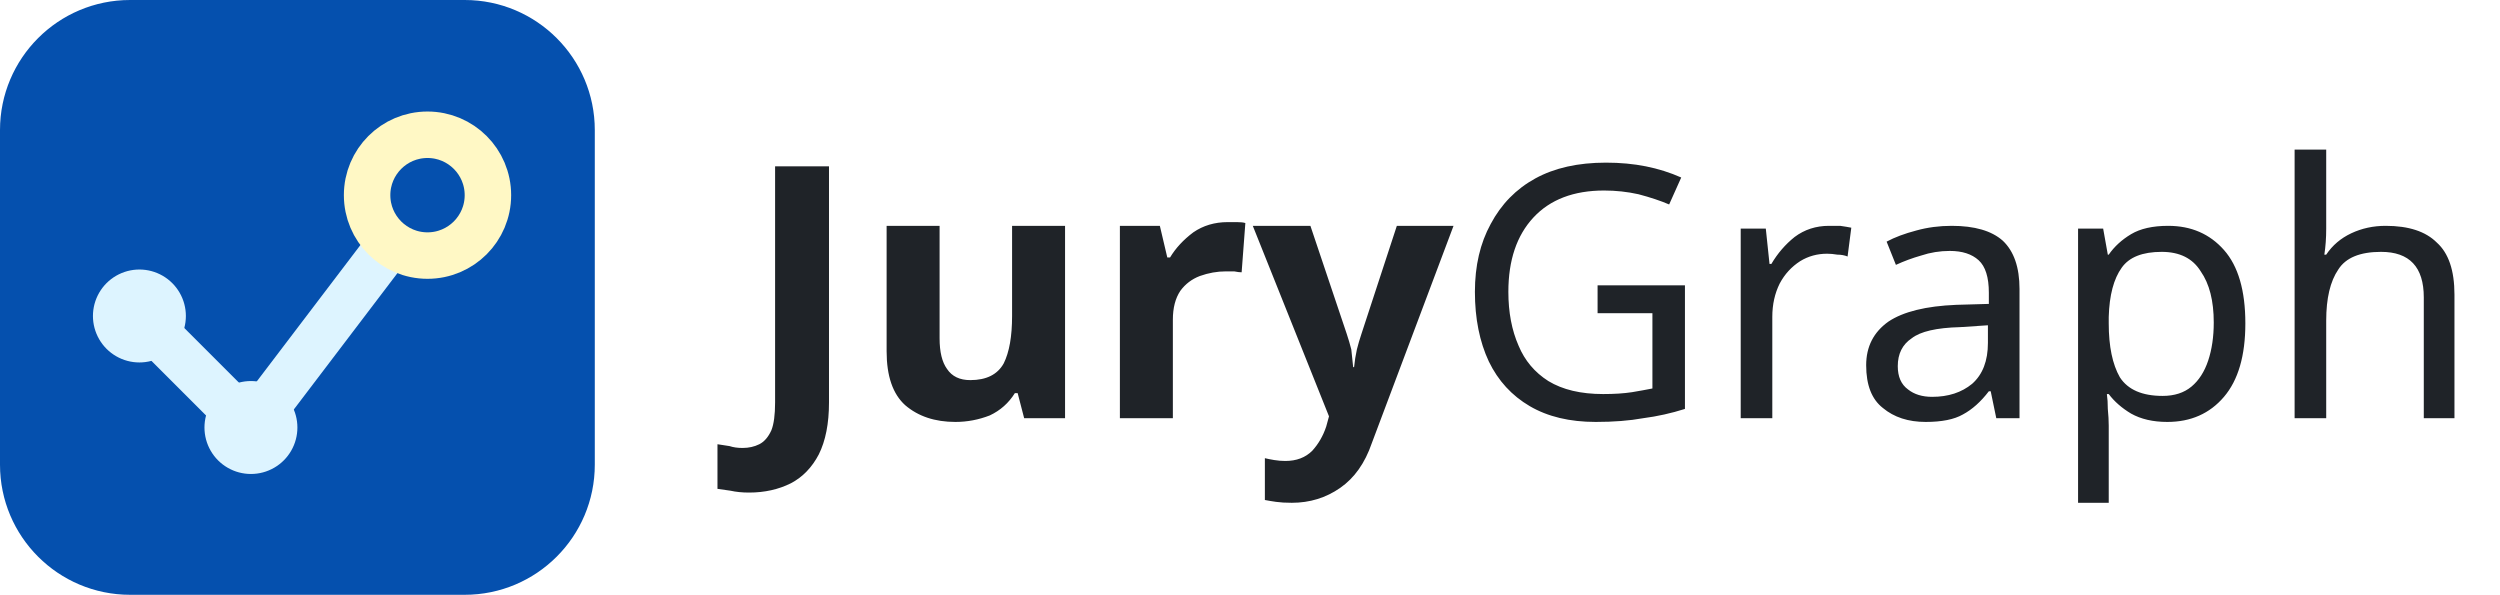
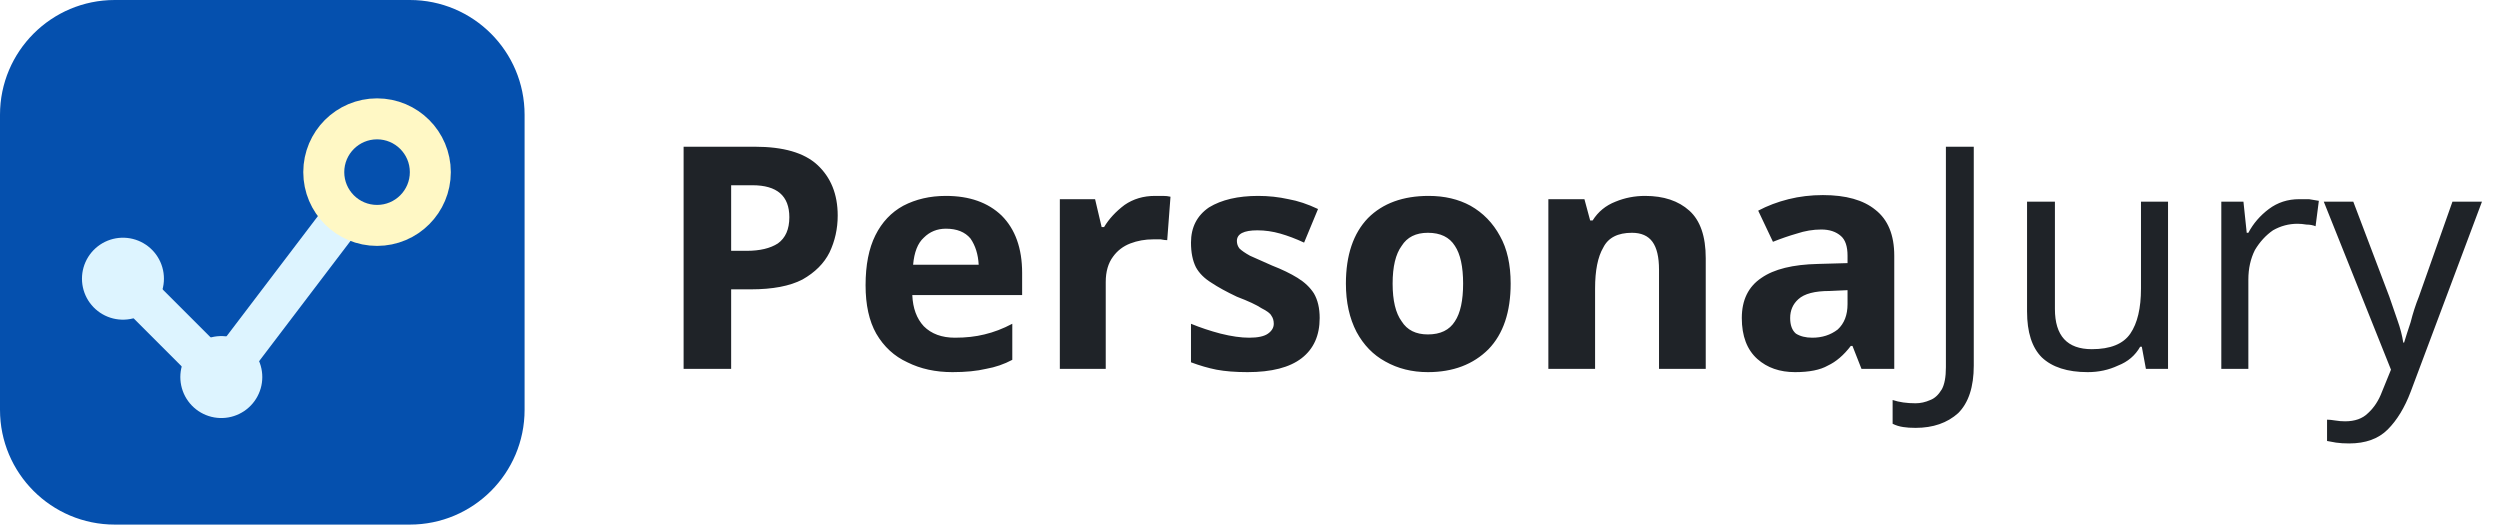
- <svg xmlns="http://www.w3.org/2000/svg" viewBox="0 0 269 64" role="img" aria-labelledby="t">
+ <svg xmlns="http://www.w3.org/2000/svg" viewBox="0 0 305 64" role="img" aria-labelledby="t">
  <rect width="64" height="64" rx="14" fill="#0550ae" />
  <path d="M15 34l12 12 19-25" fill="none" stroke="#ddf4ff" stroke-width="5" stroke-linecap="round" stroke-linejoin="round" />
  <path d="M15 34h0M27 46h0" stroke="#ddf4ff" stroke-width="10" stroke-linecap="round" />
  <circle cx="46" cy="21" r="6.5" fill="#0550ae" stroke="#fff8c5" stroke-width="5" />
-   <path d="M80.6 53Q79.5 53 78.6 52.8Q77.8 52.7 77.2 52.6V47.8Q77.8 47.9 78.5 48Q79.1 48.2 79.9 48.2Q80.9 48.2 81.7 47.8Q82.5 47.4 83 46.3Q83.4 45.3 83.4 43.3V17.9H89.2V43.3Q89.2 46.7 88.1 48.9Q87 51 85.1 52Q83.1 53 80.6 53ZM114.6 24.3V45H110.2L109.5 42.3H109.2Q108.2 43.9 106.5 44.7Q104.7 45.4 102.8 45.4Q99.5 45.4 97.4 43.6Q95.4 41.8 95.4 37.8V24.3H101.1V36.4Q101.1 38.6 101.9 39.7Q102.7 40.9 104.4 40.9Q107 40.9 108 39.1Q108.9 37.3 108.9 34V24.3ZM132.1 23.9Q132.5 23.9 133.1 23.9Q133.7 23.9 134 24L133.6 29.3Q133.3 29.3 132.8 29.2Q132.3 29.2 131.9 29.2Q130.5 29.2 129.1 29.7Q127.8 30.2 127 31.3Q126.2 32.5 126.2 34.4V45H120.5V24.3H124.8L125.6 27.7H125.9Q126.8 26.2 128.4 25Q130 23.9 132.1 23.9ZM134.8 24.3H141L144.9 35.9Q145.2 36.8 145.4 37.6Q145.5 38.5 145.6 39.5H145.7Q145.8 38.5 146 37.6Q146.2 36.8 146.5 35.9L150.3 24.3H156.4L147.6 47.7Q146.5 50.9 144.2 52.5Q141.9 54.1 139 54.1Q138 54.1 137.3 54Q136.6 53.9 136.1 53.8V49.3Q136.5 49.4 137.1 49.5Q137.7 49.6 138.3 49.6Q140.1 49.6 141.2 48.5Q142.2 47.4 142.7 45.9L143 44.8ZM171.9 30.7H181.3V44Q179.1 44.7 176.8 45Q174.6 45.4 171.7 45.4Q167.5 45.4 164.6 43.7Q161.7 42 160.2 38.9Q158.7 35.7 158.7 31.4Q158.7 27.2 160.4 24.1Q162.1 20.9 165.2 19.2Q168.3 17.5 172.8 17.5Q175.1 17.5 177.1 17.9Q179.1 18.3 180.9 19.1L179.6 22Q178.2 21.4 176.3 20.9Q174.5 20.5 172.6 20.5Q167.7 20.5 165 23.4Q162.3 26.3 162.3 31.4Q162.3 34.7 163.4 37.2Q164.4 39.6 166.6 41Q168.9 42.4 172.5 42.4Q174.3 42.4 175.6 42.2Q176.8 42 177.8 41.8V33.7H171.9ZM196.8 24.3Q197.4 24.3 198 24.3Q198.7 24.4 199.2 24.5L198.8 27.6Q198.3 27.4 197.7 27.4Q197.1 27.3 196.6 27.3Q195 27.3 193.7 28.1Q192.3 29 191.5 30.5Q190.7 32.1 190.7 34.1V45H187.3V24.6H190L190.4 28.4H190.6Q191.6 26.7 193.1 25.5Q194.7 24.3 196.8 24.3ZM210 24.3Q213.7 24.3 215.5 25.9Q217.3 27.6 217.3 31.1V45H214.8L214.2 42.1H214Q212.7 43.8 211.2 44.6Q209.8 45.4 207.2 45.4Q204.4 45.4 202.6 43.9Q200.8 42.5 200.8 39.3Q200.8 36.3 203.2 34.6Q205.6 33 210.5 32.8L214 32.7V31.5Q214 29 212.9 28Q211.8 27 209.8 27Q208.2 27 206.7 27.5Q205.3 27.9 204 28.5L203 26Q204.3 25.3 206.2 24.8Q208 24.3 210 24.3ZM210.9 35.2Q207.1 35.3 205.7 36.4Q204.2 37.4 204.2 39.4Q204.2 41.1 205.3 41.9Q206.3 42.7 207.9 42.7Q210.5 42.7 212.2 41.3Q213.9 39.8 213.9 36.9V35ZM233.3 24.3Q237 24.3 239.3 26.9Q241.6 29.5 241.6 34.8Q241.6 40 239.3 42.7Q237 45.4 233.2 45.4Q230.9 45.4 229.3 44.5Q227.8 43.6 226.9 42.4H226.7Q226.8 43.1 226.8 44Q226.9 45 226.9 45.8V54.1H223.6V24.6H226.3L226.8 27.4H226.9Q227.8 26.1 229.3 25.2Q230.8 24.3 233.3 24.3ZM232.6 27.1Q229.5 27.1 228.3 28.8Q227 30.6 226.9 34.1V34.8Q226.9 38.5 228.1 40.6Q229.4 42.6 232.7 42.6Q234.6 42.6 235.8 41.6Q237 40.6 237.6 38.8Q238.2 37 238.2 34.7Q238.2 31.2 236.8 29.2Q235.5 27.1 232.6 27.1ZM250.3 24.6Q250.3 26.1 250.1 27.4H250.3Q251.3 25.9 253 25.1Q254.7 24.3 256.7 24.3Q260.4 24.3 262.2 26.1Q264.1 27.8 264.1 31.7V45H260.8V32Q260.8 27.1 256.2 27.1Q252.8 27.1 251.6 29Q250.3 30.9 250.3 34.5V45H246.9V16.1H250.3Z" fill="#1f2328" />
+   <path d="M92.1 17.9Q97.3 17.9 99.7 20.1Q102.2 22.4 102.2 26.3Q102.2 28.7 101.2 30.8Q100.2 32.8 97.9 34.1Q95.6 35.3 91.6 35.3H89.2V45H83.4V17.9ZM91.8 22.6H89.2V30.6H91.1Q93.5 30.6 94.9 29.7Q96.3 28.7 96.3 26.5Q96.3 22.6 91.8 22.6ZM115.4 23.9Q119.7 23.9 122.2 26.3Q124.7 28.8 124.7 33.3V36H111.3Q111.4 38.4 112.7 39.8Q114.1 41.2 116.5 41.2Q118.5 41.2 120.1 40.8Q121.8 40.4 123.5 39.5V43.9Q122 44.7 120.3 45Q118.6 45.4 116.2 45.4Q113.1 45.4 110.7 44.2Q108.3 43.1 106.9 40.7Q105.6 38.4 105.6 34.8Q105.6 31.1 106.8 28.7Q108 26.3 110.2 25.1Q112.5 23.9 115.4 23.9ZM115.4 27.9Q113.8 27.9 112.7 29Q111.6 30 111.4 32.3H119.4Q119.3 30.4 118.4 29.1Q117.4 27.9 115.4 27.9ZM140.9 23.9Q141.3 23.9 141.9 23.9Q142.4 23.9 142.8 24L142.4 29.3Q142.1 29.3 141.6 29.2Q141.1 29.2 140.7 29.2Q139.2 29.2 137.9 29.7Q136.6 30.2 135.8 31.3Q134.9 32.5 134.9 34.4V45H129.3V24.3H133.6L134.4 27.7H134.7Q135.6 26.2 137.2 25Q138.8 23.9 140.9 23.9ZM161 38.8Q161 42 158.8 43.7Q156.6 45.4 152.2 45.4Q150 45.4 148.4 45.1Q146.9 44.8 145.3 44.2V39.5Q147 40.2 148.9 40.7Q150.9 41.2 152.4 41.2Q154 41.2 154.7 40.7Q155.4 40.2 155.4 39.5Q155.4 38.9 155.1 38.5Q154.9 38.1 153.9 37.6Q153 37 150.9 36.2Q149 35.3 147.8 34.5Q146.5 33.7 145.9 32.6Q145.3 31.4 145.3 29.6Q145.3 26.8 147.5 25.3Q149.8 23.9 153.5 23.9Q155.4 23.9 157.2 24.3Q158.9 24.6 160.8 25.5L159.1 29.6Q157.6 28.9 156.2 28.5Q154.8 28.1 153.4 28.1Q150.9 28.1 150.9 29.4Q150.9 29.9 151.2 30.3Q151.6 30.7 152.5 31.2Q153.4 31.6 155.2 32.4Q157 33.1 158.3 33.9Q159.6 34.7 160.3 35.8Q161 37 161 38.8ZM184.3 34.6Q184.3 39.8 181.6 42.6Q178.8 45.4 174.2 45.4Q171.3 45.4 169 44.1Q166.8 42.9 165.5 40.5Q164.2 38 164.2 34.6Q164.2 29.4 166.9 26.6Q169.6 23.9 174.3 23.9Q177.2 23.9 179.4 25.1Q181.7 26.4 183 28.8Q184.3 31.1 184.3 34.6ZM169.9 34.6Q169.9 37.7 171 39.2Q172 40.8 174.2 40.8Q176.5 40.8 177.5 39.2Q178.5 37.7 178.5 34.6Q178.5 31.5 177.5 30Q176.5 28.4 174.2 28.4Q172 28.4 171 30Q169.9 31.5 169.9 34.6ZM200.7 23.9Q204.1 23.9 206.1 25.7Q208.1 27.5 208.1 31.5V45H202.4V32.9Q202.4 30.6 201.6 29.5Q200.8 28.4 199.1 28.4Q196.5 28.4 195.6 30.2Q194.6 31.9 194.6 35.2V45H188.9V24.3H193.3L194 26.9H194.3Q195.3 25.3 197.1 24.6Q198.8 23.9 200.7 23.9ZM222.4 23.8Q226.6 23.8 228.8 25.6Q231.1 27.4 231.1 31.2V45H227.1L226 42.2H225.8Q224.5 43.9 223 44.6Q221.6 45.4 219 45.4Q216.2 45.4 214.4 43.8Q212.5 42.1 212.5 38.8Q212.5 35.5 214.9 33.9Q217.2 32.3 221.8 32.2L225.4 32.1V31.2Q225.4 29.5 224.6 28.8Q223.7 28 222.2 28Q220.7 28 219.2 28.5Q217.8 28.9 216.3 29.5L214.5 25.7Q216.2 24.8 218.2 24.3Q220.2 23.8 222.4 23.8ZM223.2 35.5Q220.5 35.5 219.4 36.5Q218.4 37.4 218.4 38.8Q218.4 40.1 219.1 40.7Q219.9 41.2 221.1 41.2Q222.9 41.2 224.2 40.2Q225.4 39.1 225.4 37.1V35.4ZM233.7 52.2Q232.8 52.2 232.2 52.1Q231.5 52 230.9 51.7V48.8Q231.5 49 232.2 49.1Q232.9 49.2 233.7 49.2Q234.6 49.2 235.5 48.8Q236.3 48.5 236.9 47.5Q237.4 46.6 237.4 44.8V17.9H240.8V44.6Q240.8 48.5 238.9 50.4Q236.9 52.2 233.7 52.2ZM264.5 24.6V45H261.8L261.3 42.3H261.1Q260.2 43.9 258.4 44.6Q256.7 45.4 254.7 45.4Q251 45.4 249.1 43.6Q247.3 41.8 247.3 38V24.6H250.7V37.7Q250.7 42.6 255.2 42.6Q258.6 42.6 259.9 40.7Q261.2 38.8 261.2 35.2V24.6ZM280.5 24.3Q281.1 24.3 281.7 24.3Q282.4 24.4 282.9 24.5L282.5 27.6Q282 27.4 281.4 27.4Q280.8 27.3 280.3 27.3Q278.7 27.3 277.3 28.1Q276 29 275.1 30.5Q274.3 32.1 274.3 34.1V45H271V24.6H273.7L274.1 28.4H274.3Q275.2 26.7 276.8 25.5Q278.4 24.3 280.5 24.3ZM283.5 24.6H287.1L291.5 36.2Q292 37.7 292.5 39.1Q293 40.5 293.2 41.8H293.3Q293.6 40.8 294.1 39.3Q294.5 37.7 295.1 36.2L299.2 24.6H302.8L294.1 47.8Q293 50.7 291.3 52.4Q289.6 54.1 286.6 54.1Q285.7 54.1 285 54Q284.4 53.9 283.9 53.8V51.2Q284.3 51.2 284.9 51.3Q285.5 51.4 286.1 51.4Q287.9 51.4 288.9 50.4Q290 49.4 290.6 47.8L291.7 45.1Z" fill="#1f2328" />
</svg>
